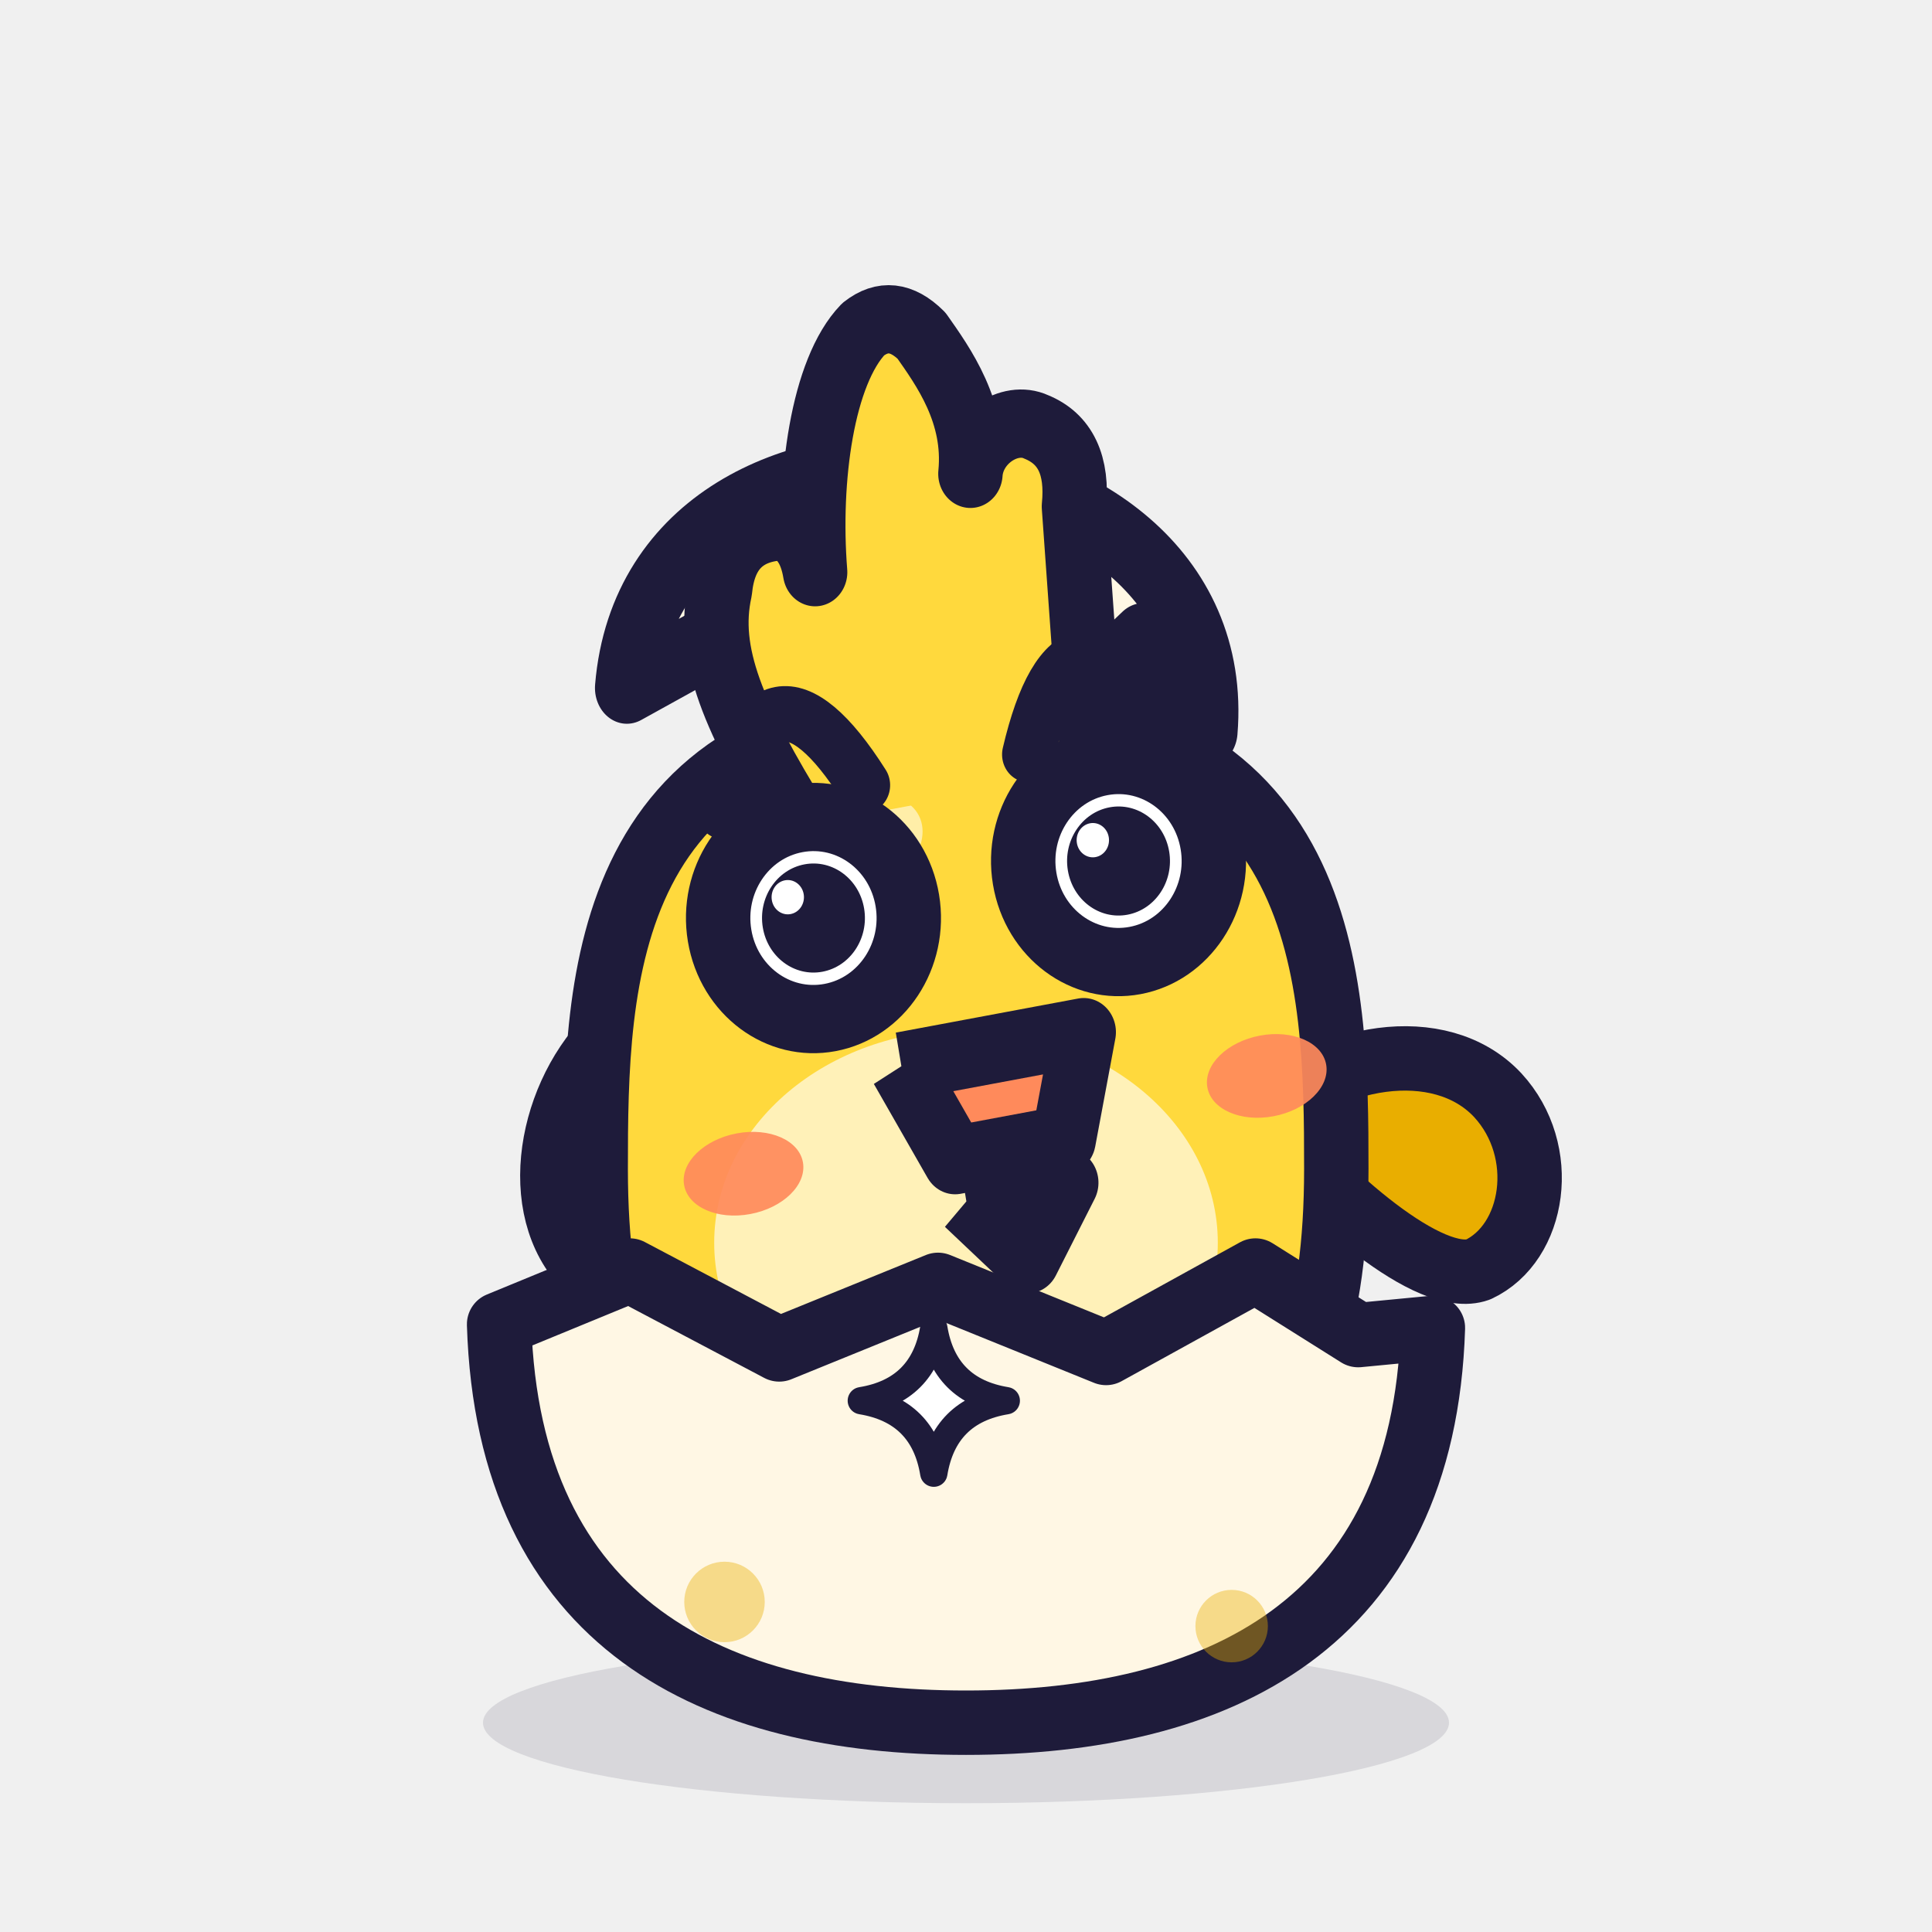
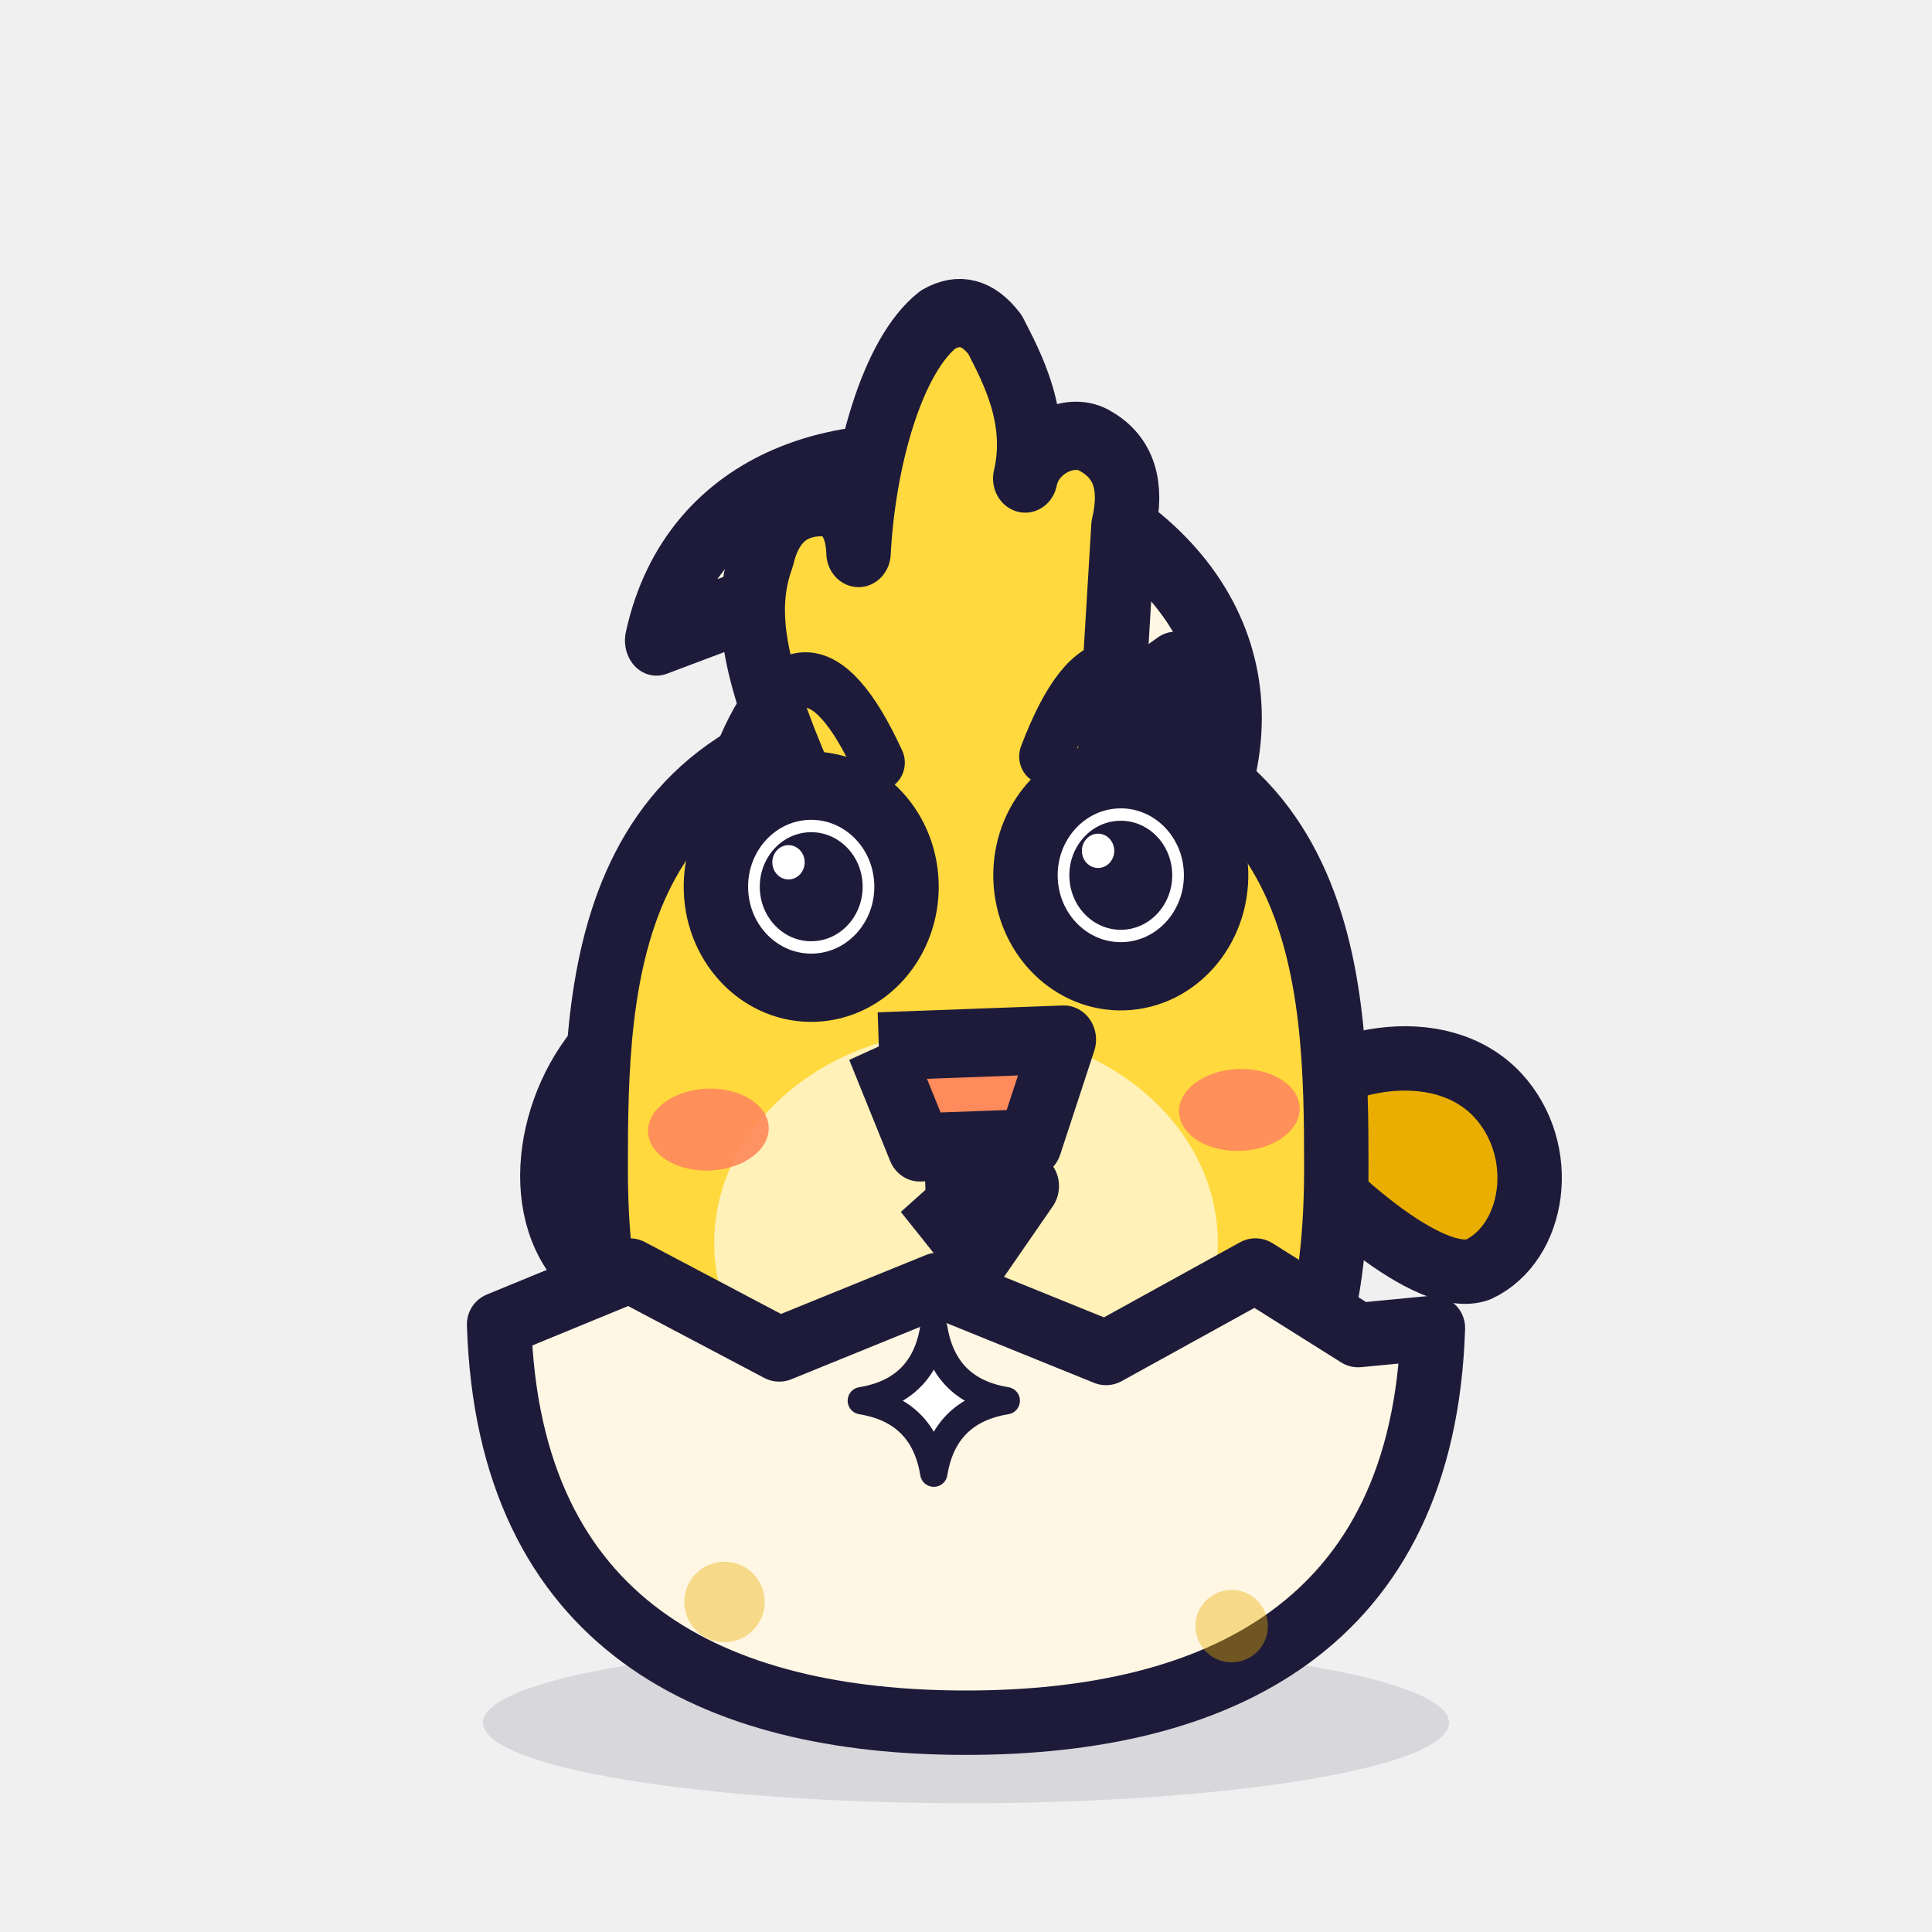
<svg xmlns="http://www.w3.org/2000/svg" viewBox="0 0 240 240" width="240" height="240" role="img" aria-label="Pip v2 B Bolt · hatchling · proud 4">
  <g id="shadow">
    <ellipse cx="120" cy="214" rx="60" ry="10" fill="#1E1B3A" opacity="0.12" />
  </g>
  <g id="tail" opacity="0" />
  <g id="wing_l" fill="#E9AE00" stroke="#1E1B3A" stroke-width="8" stroke-linejoin="round">
    <path d="M 7.02 -17.5 C -4.05 -17.5 -15.93 -9.1 -15.39 1.4 C -14.85 10.85 -5.4 17.5 1.89 14.7 C 7.56 11.9 8.37 -5.25 7.02 -17.5 Z" transform="translate(74.46 149.88)translate(0 -12.25)rotate(-46)translate(0 12.25)" />
  </g>
  <g id="wing_r" fill="#E9AE00" stroke="#1E1B3A" stroke-width="8" stroke-linejoin="round">
    <path d="M 7.02 -17.5 C -4.05 -17.5 -15.93 -9.1 -15.39 1.4 C -14.85 10.85 -5.4 17.5 1.89 14.7 C 7.56 11.9 8.37 -5.25 7.02 -17.5 Z" transform="translate(165.54 149.88)translate(0 -12.25)rotate(-46)scale(-1 1)translate(0 12.25)" />
  </g>
  <g id="body" transform="translate(120 190)scale(1 1.06)translate(-120 -190)">
    <path d="M 120 94 C 165.54 94 166 125.68 166 147.76 C 166 183.28 148.98 190 120 190 C 91.02 190 74 183.28 74 147.76 C 74 125.68 74.46 94 120 94 Z" fill="#FFD93D" stroke="#1E1B3A" stroke-width="8" />
  </g>
  <g id="belly" transform="translate(120 190)scale(1 1.06)translate(-120 -190)">
    <ellipse cx="120" cy="156.4" rx="31.28" ry="24.96" fill="#FFF1B8" />
  </g>
  <g id="highlight" transform="translate(120 190)scale(1 1.06)translate(-120 -190)">
    <ellipse cx="100.68" cy="112.24" rx="14.72" ry="7.36" fill="#FFFFFF" opacity="0.55" transform="rotate(-22 100.68 112.24)" />
  </g>
  <g id="shell_bottom" fill="#FFF7E4" stroke="#1E1B3A" stroke-width="8" stroke-linejoin="round">
    <path d="M 62 164.51 L 78.24 157.83 L 96.8 167.63 L 116.52 159.61 L 137.4 168.07 L 155.96 157.83 L 168.72 165.85 L 178 164.96 C 176.84 201.88 151.32 214 120 214 C 88.68 214 63.16 201.88 62 164.51 Z" />
    <circle cx="90" cy="199" r="5" fill="#E9AE00" stroke="none" opacity="0.4" />
    <circle cx="153" cy="202" r="4.5" fill="#E9AE00" stroke="none" opacity="0.4" />
  </g>
  <g id="feet" opacity="0" />
  <g transform="translate(120 190)scale(1 1.06)translate(-120 -190)">
-     <g transform="translate(120 115)rotate(-10)translate(-120 -115)">
+     <g transform="translate(120 114)rotate(-2)translate(-120 -114)">
      <g id="shell_top" transform="translate(120 84.12)rotate(15)scale(1 1.06)translate(-120 -84.12)" fill="#FFF7E4" stroke="#1E1B3A" stroke-width="8" stroke-linejoin="round">
        <path d="M 84 93.48 C 84 57.62 156 57.62 156 92.42 L 147.36 82.88 L 135.84 94.54 L 123.6 87.12 L 112.8 94.54 L 99.84 83.94 L 84 93.48 Z" />
      </g>
    </g>
  </g>
  <g transform="translate(120 190)scale(1 1.06)translate(-120 -190)">
-     <g transform="translate(120 115)rotate(-10)translate(-120 -115)">
+     <g transform="translate(120 114)rotate(-2)translate(-120 -114)">
      <g id="head_tuft">
        <path d="M -19 10 C -25 -4 -27 -12 -24 -19 Q -22 -26 -15 -25 C -13 -24 -12 -22 -12 -19 C -11 -30 -7 -42 -1.17 -46 Q 2.83 -48 5.83 -44 C 7.83 -40 11 -34 9 -27 C 10 -31 15 -33 18 -31 Q 23 -28 21 -21 C 20 -11 19 -1 18 10" transform="translate(120 94.12)" fill="#FFD93D" stroke="#1E1B3A" stroke-width="8" stroke-linejoin="round" />
      </g>
    </g>
  </g>
  <g transform="translate(120 190)scale(1 1.06)translate(-120 -190)">
-     <g transform="translate(120 115)rotate(-10)translate(-120 -115)">
-       <g id="head" transform="translate(0 -9)">
+     <g transform="translate(120 114)rotate(-2)translate(-120 -114)">
+       <g id="head" transform="translate(0 -10)">
        <g id="cheek_l">
          <ellipse cx="87" cy="152" rx="7.5" ry="4.8" fill="#FF8A5B" opacity="0.92" />
        </g>
        <g id="cheek_r">
          <ellipse cx="153" cy="152" rx="7.5" ry="4.8" fill="#FF8A5B" opacity="0.92" />
        </g>
        <g id="brow_l" fill="none" stroke="#1E1B3A" stroke-width="6.5" stroke-linecap="round">
          <path d="M -8.88 5 Q 0 -15 8.88 5" transform="translate(100.76 104.76)" />
        </g>
        <g id="brow_r" fill="none" stroke="#1E1B3A" stroke-width="6.5" stroke-linecap="round">
          <path d="M -8.88 5 Q 0 -15 8.88 5" transform="translate(139.24 104.76)" />
        </g>
        <g id="eye_l" data-eye="l" transform="translate(100.76 124)">
          <g id="open" opacity="1">
            <circle cx="0" cy="0" r="11.84" fill="#FFFFFF" stroke="#1E1B3A" stroke-width="8" />
            <circle cx="0" cy="0" r="6.39" fill="#1E1B3A" />
            <circle cx="-2.72" cy="-2.96" r="2.01" fill="#FFFFFF" />
          </g>
          <g id="closed" opacity="0">
            <path d="M -9.71 1.42 Q 0 -9.95 9.71 1.42" fill="none" stroke="#1E1B3A" stroke-width="8" stroke-linecap="round" />
          </g>
          <g id="happy" opacity="0">
            <path d="M -9.71 4.97 Q 0 -21.55 9.71 4.97" fill="none" stroke="#1E1B3A" stroke-width="9" stroke-linecap="round" />
          </g>
          <g id="sleepy" opacity="0">
            <path d="M -9.71 -0.95 Q 0 13.26 9.71 -0.95" fill="none" stroke="#1E1B3A" stroke-width="8" stroke-linecap="round" />
          </g>
          <g id="surprised" opacity="0">
            <circle cx="0" cy="0" r="13.73" fill="#FFFFFF" stroke="#1E1B3A" stroke-width="8" />
            <circle cx="0" cy="0" r="4.22" fill="#1E1B3A" />
            <circle cx="-2.72" cy="-2.96" r="2.49" fill="#FFFFFF" />
          </g>
          <g id="wink" opacity="0">
            <path d="M -9.71 4.97 Q 0 -21.55 9.71 4.97" fill="none" stroke="#1E1B3A" stroke-width="9" stroke-linecap="round" />
          </g>
        </g>
        <g id="eye_r" data-eye="r" transform="translate(139.24 124)">
          <g id="open" opacity="1">
            <circle cx="0" cy="0" r="11.84" fill="#FFFFFF" stroke="#1E1B3A" stroke-width="8" />
            <circle cx="0" cy="0" r="6.39" fill="#1E1B3A" />
            <circle cx="-2.72" cy="-2.96" r="2.01" fill="#FFFFFF" />
          </g>
          <g id="closed" opacity="0">
            <path d="M -9.71 1.42 Q 0 -9.95 9.71 1.42" fill="none" stroke="#1E1B3A" stroke-width="8" stroke-linecap="round" />
          </g>
          <g id="happy" opacity="0">
            <path d="M -9.71 4.97 Q 0 -21.55 9.71 4.97" fill="none" stroke="#1E1B3A" stroke-width="9" stroke-linecap="round" />
          </g>
          <g id="sleepy" opacity="0">
            <path d="M -9.71 -0.95 Q 0 13.26 9.71 -0.95" fill="none" stroke="#1E1B3A" stroke-width="8" stroke-linecap="round" />
          </g>
          <g id="surprised" opacity="0">
            <circle cx="0" cy="0" r="13.73" fill="#FFFFFF" stroke="#1E1B3A" stroke-width="8" />
            <circle cx="0" cy="0" r="4.22" fill="#1E1B3A" />
            <circle cx="-2.72" cy="-2.96" r="2.49" fill="#FFFFFF" />
          </g>
          <g id="wink" opacity="0">
            <path d="M -9.71 4.97 Q 0 -21.55 9.71 4.97" fill="none" stroke="#1E1B3A" stroke-width="9" stroke-linecap="round" />
          </g>
        </g>
        <g id="beak_top">
          <path d="M -11.5 -5 L 11.5 -5 L 6.85 7 L -6.84 7 L -11.5 -5" transform="translate(120 148)" fill="#FF8A5B" stroke="#1E1B3A" stroke-width="8" stroke-linejoin="round" />
        </g>
        <g id="beak_bottom">
          <path d="M -6.3 12 L 6.3 12 L 0 20 L -6.3 12" transform="translate(120 148)" fill="#FF8A5B" stroke="#1E1B3A" stroke-width="8" stroke-linejoin="round" />
        </g>
      </g>
    </g>
  </g>
  <g id="accessory_head" />
  <g id="accessory_neck" />
  <g id="accessory_face" />
  <g id="fx">
    <g id="fx_sparkle_0" transform="translate(116 174)">
      <path d="M 0 -9 Q 1.26 -1.26 9 0 Q 1.26 1.26 0 9 Q -1.26 1.26 -9 0 Q -1.26 -1.26 0 -9 Z" fill="#FFFFFF" stroke="#1E1B3A" stroke-width="3.4" stroke-linejoin="round" />
    </g>
  </g>
</svg>
